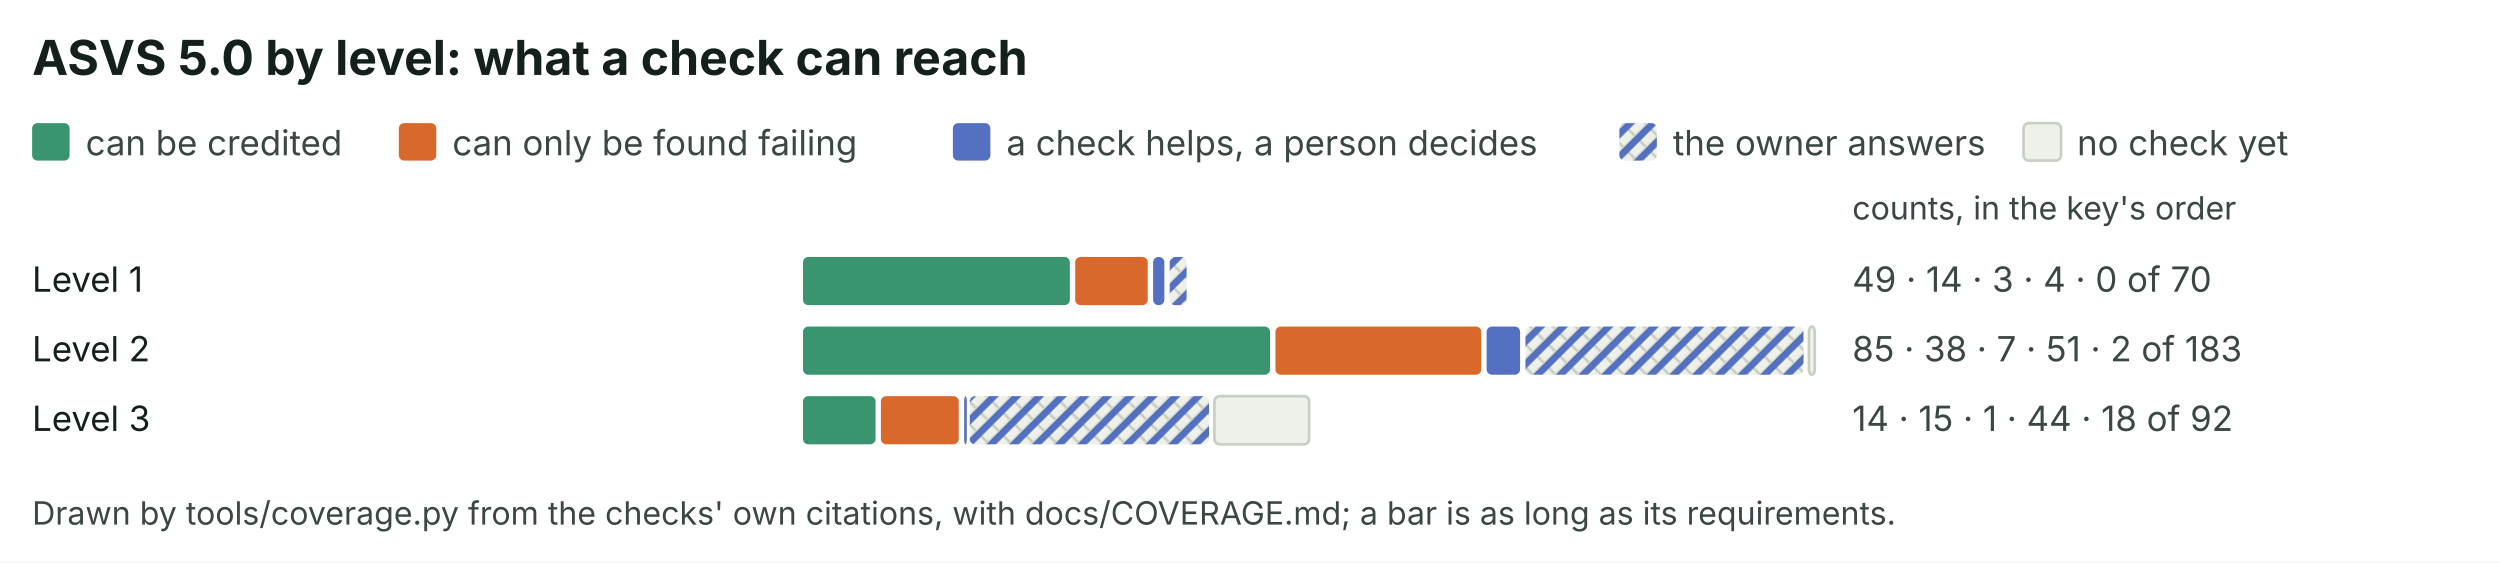
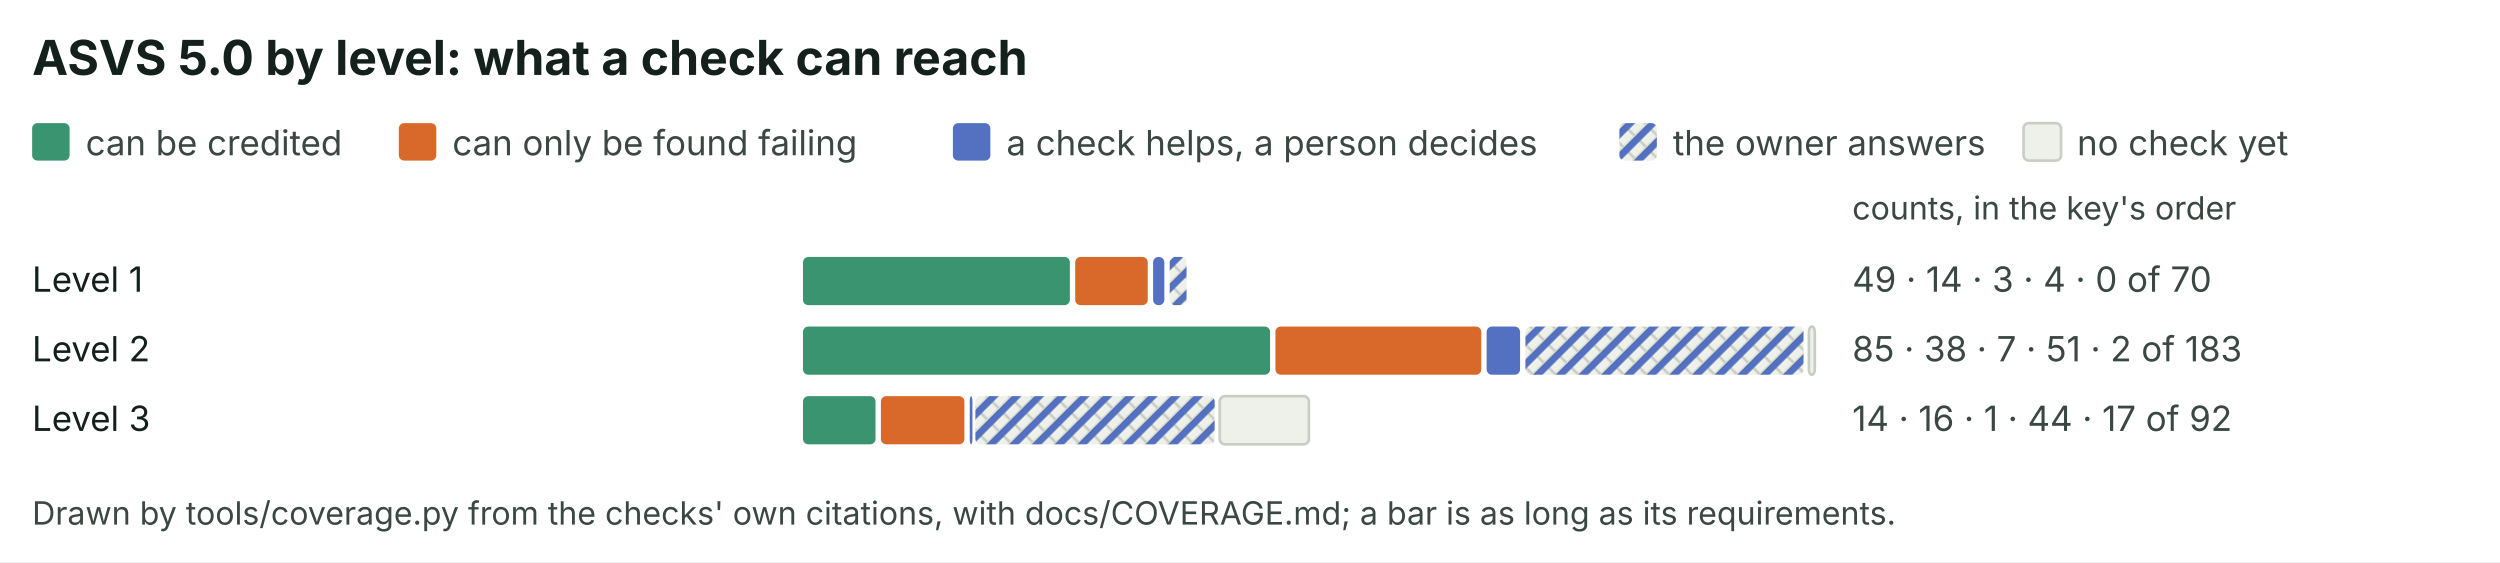
<svg xmlns="http://www.w3.org/2000/svg" viewBox="0 0 934 210" width="934" height="210" role="img" aria-labelledby="t d" font-family="Atkinson Hyperlegible, -apple-system, Segoe UI, sans-serif">
  <style>.bg{fill:#FFFFFF}.ink{fill:#14201C}.soft{fill:#3B4842}.none{fill:#EEF0EA;stroke:#C9CEC4}@media (prefers-color-scheme: dark){.bg{fill:#14201C}.ink{fill:#F3F4EF}.soft{fill:#C9CEC4}.none{fill:#182A23;stroke:#3B4842}}</style>
  <defs>
    <pattern id="owner" width="6" height="6" patternUnits="userSpaceOnUse" patternTransform="rotate(45)">
      <rect class="none" width="6" height="6" />
      <rect width="2.5" height="6" fill="#5470C0" />
    </pattern>
  </defs>
  <rect class="bg" width="934" height="210" />
  <text class="ink" x="12" y="28" font-size="18" font-weight="700">ASVS 5.0 by level: what a check can reach</text>
  <rect fill="#3A9470" x="12" y="46" width="14" height="14" rx="2" />
  <text class="soft" x="32" y="58" font-size="13">can be credited</text>
  <rect fill="#D9692B" x="149" y="46" width="14" height="14" rx="2" />
  <text class="soft" x="169" y="58" font-size="13">can only be found failing</text>
  <rect fill="#5470C0" x="356" y="46" width="14" height="14" rx="2" />
  <text class="soft" x="376" y="58" font-size="13">a check helps, a person decides</text>
  <rect fill="url(#owner)" x="605" y="46" width="14" height="14" rx="2" />
  <text class="soft" x="625" y="58" font-size="13">the owner answers</text>
  <rect class="none" x="756" y="46" width="14" height="14" rx="2" />
  <text class="soft" x="776" y="58" font-size="13">no check yet</text>
  <text class="soft" x="692" y="82" font-size="12">counts, in the key's order</text>
  <text class="ink" x="12" y="109" font-size="13">Level 1</text>
  <rect fill="#3A9470" x="300.0" y="96" width="99.7" height="18" rx="2" />
  <rect fill="#D9692B" x="401.7" y="96" width="27.1" height="18" rx="2" />
  <rect fill="#5470C0" x="430.8" y="96" width="4.2" height="18" rx="2" />
  <rect fill="url(#owner)" x="437.0" y="96" width="6.3" height="18" rx="2" />
  <text class="soft" x="692" y="109" font-size="13">49 · 14 · 3 · 4 · 0  of 70</text>
  <text class="ink" x="12" y="135" font-size="13">Level 2</text>
  <rect fill="#3A9470" x="300.0" y="122" width="174.5" height="18" rx="2" />
  <rect fill="#D9692B" x="476.5" y="122" width="76.9" height="18" rx="2" />
  <rect fill="#5470C0" x="555.4" y="122" width="12.5" height="18" rx="2" />
  <rect fill="url(#owner)" x="569.9" y="122" width="103.9" height="18" rx="2" />
  <rect class="none" x="675.8" y="122" width="2.2" height="18" rx="2" />
  <text class="soft" x="692" y="135" font-size="13">85 · 38 · 7 · 51 · 2  of 183</text>
  <text class="ink" x="12" y="161" font-size="13">Level 3</text>
  <rect fill="#3A9470" x="300.0" y="148" width="27.1" height="18" rx="2" />
-   <rect fill="#D9692B" x="329.1" y="148" width="29.1" height="18" rx="2" />
-   <rect fill="#5470C0" x="360.2" y="148" width="1.0" height="18" rx="2" />
-   <rect fill="url(#owner)" x="362.3" y="148" width="89.4" height="18" rx="2" />
-   <rect class="none" x="453.7" y="148" width="35.4" height="18" rx="2" />
-   <text class="soft" x="692" y="161" font-size="13">14 · 15 · 1 · 44 · 18  of 92</text>
+   <rect fill="#D9692B" x="329.1" y="148" width="31.2" height="18" rx="2" />
+   <rect fill="#5470C0" x="362.3" y="148" width="1.0" height="18" rx="2" />
+   <rect fill="url(#owner)" x="364.4" y="148" width="89.4" height="18" rx="2" />
+   <rect class="none" x="455.7" y="148" width="33.3" height="18" rx="2" />
+   <text class="soft" x="692" y="161" font-size="13">14 · 16 · 1 · 44 · 17  of 92</text>
  <text class="soft" x="12" y="196" font-size="12">Drawn by tools/coverage.py from the checks' own citations, with docs/COVERAGE.md; a bar is as long as its requirements.</text>
</svg>
